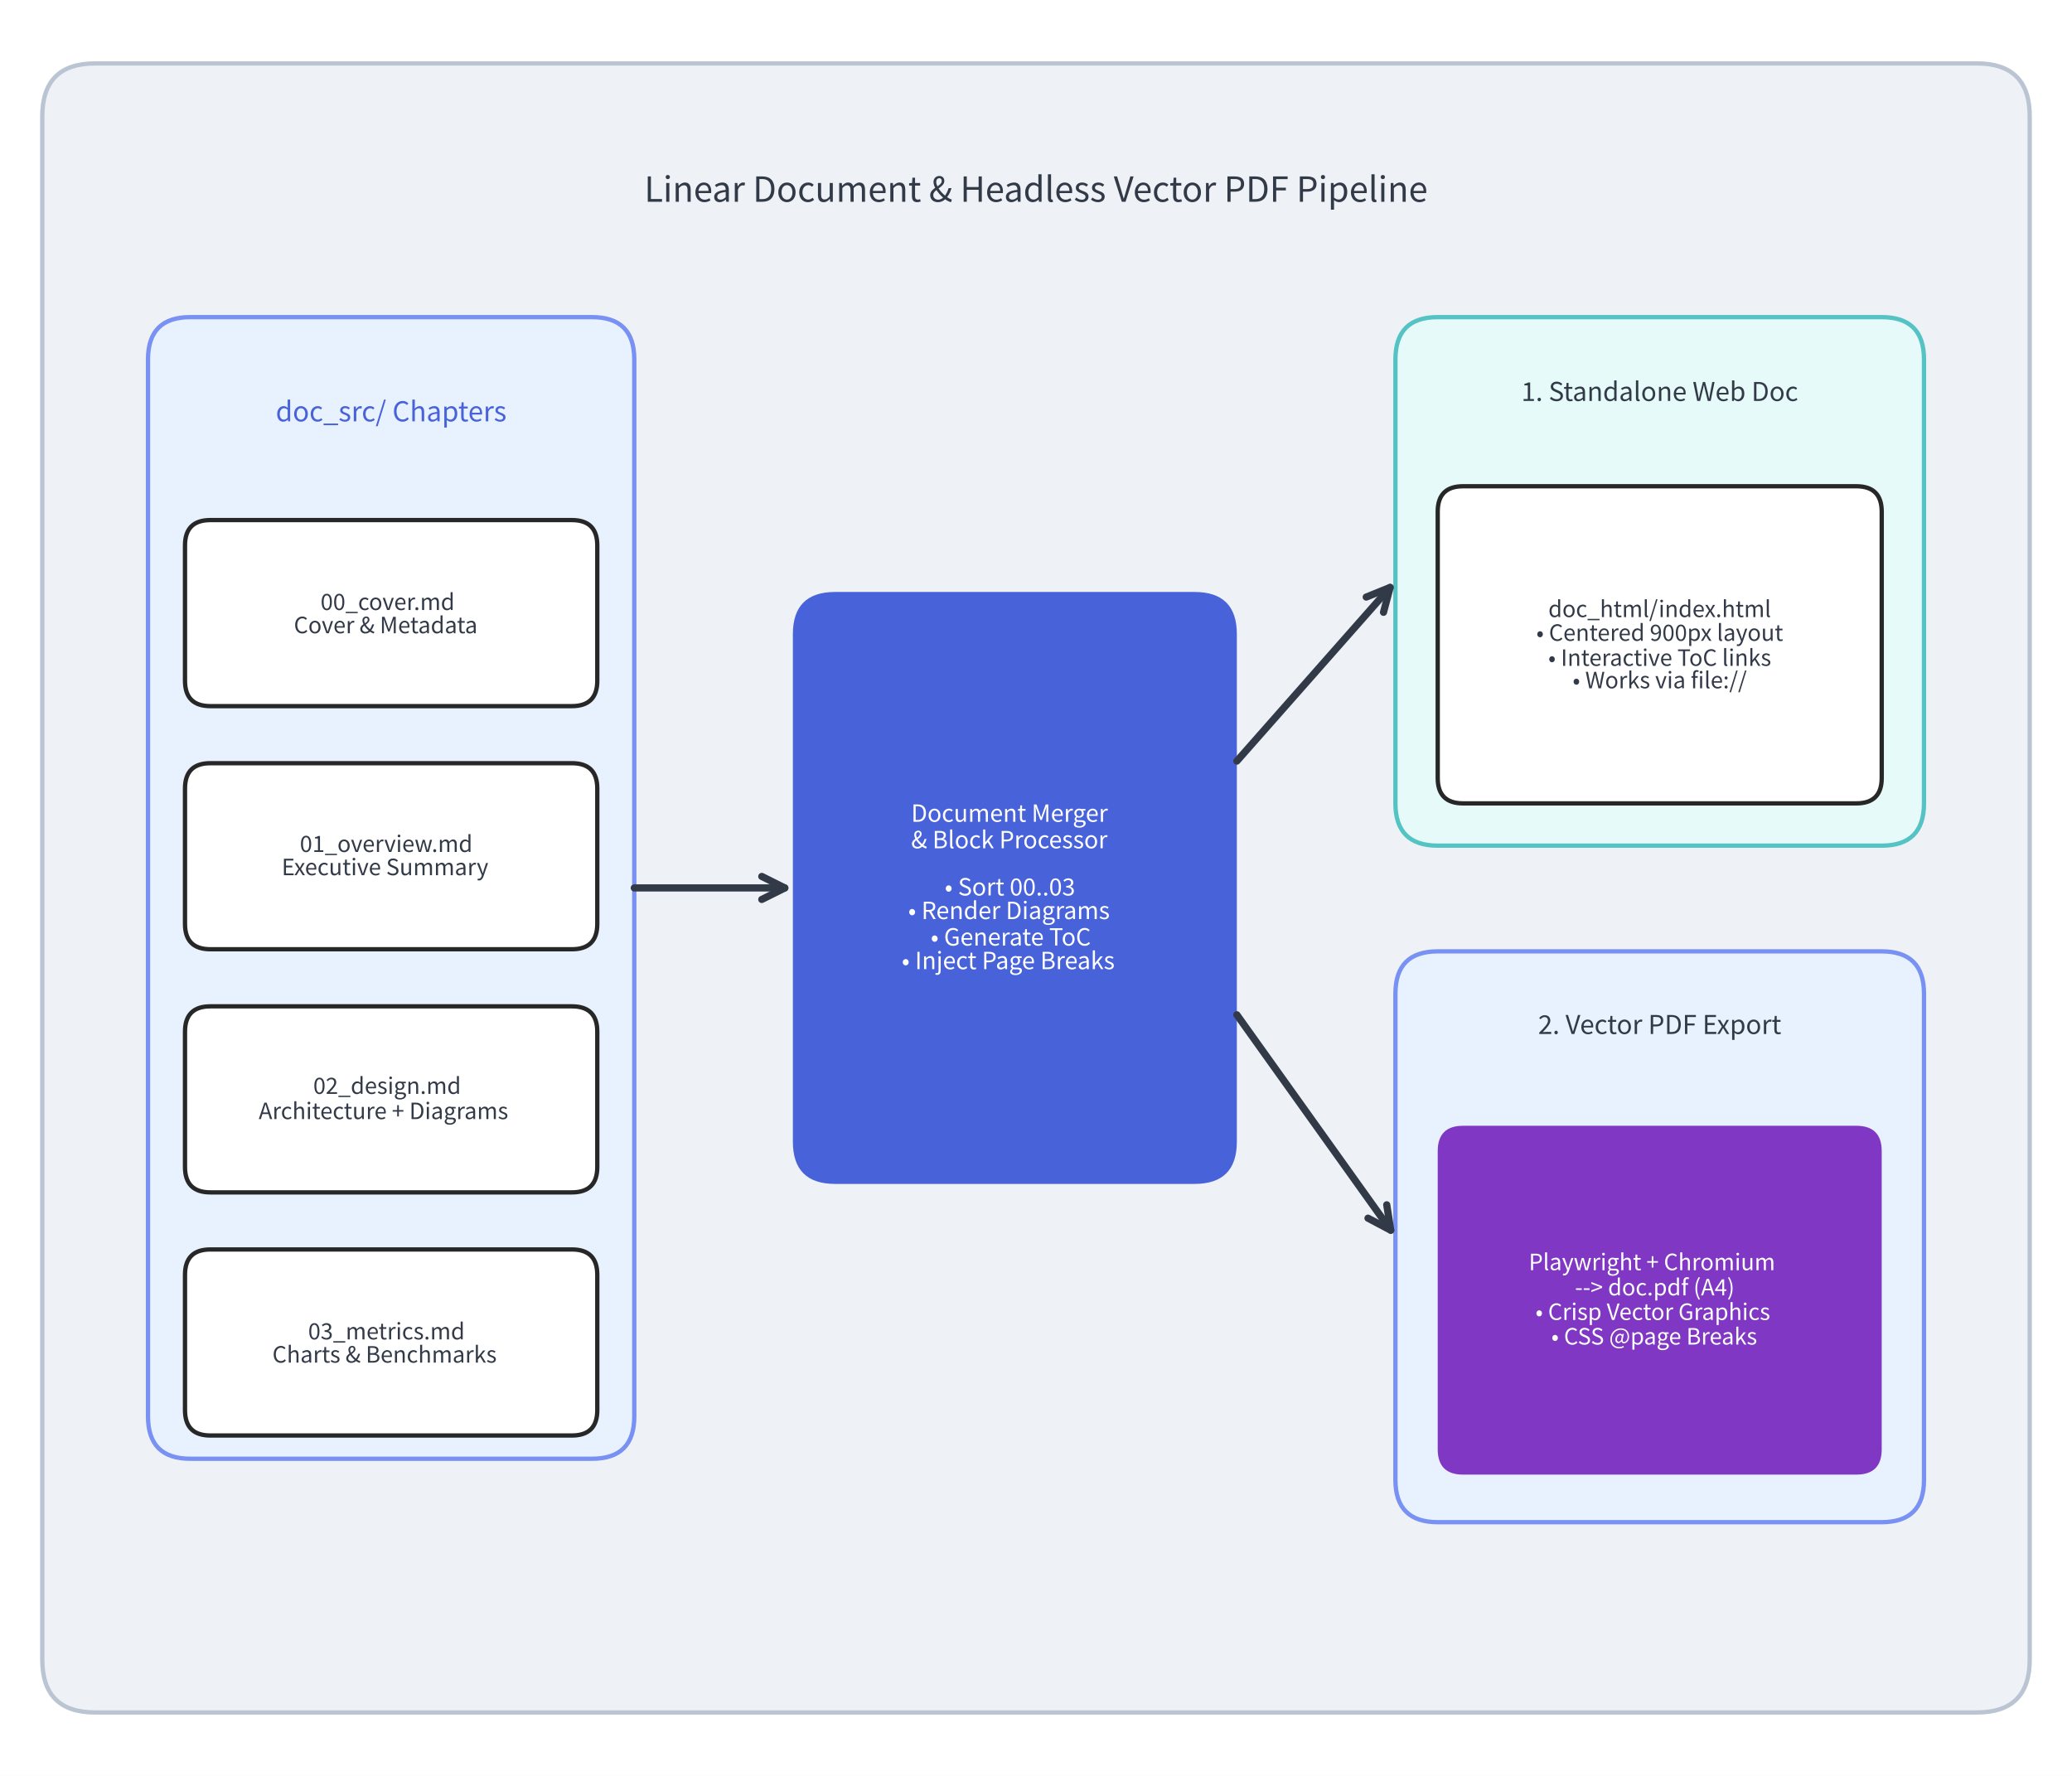
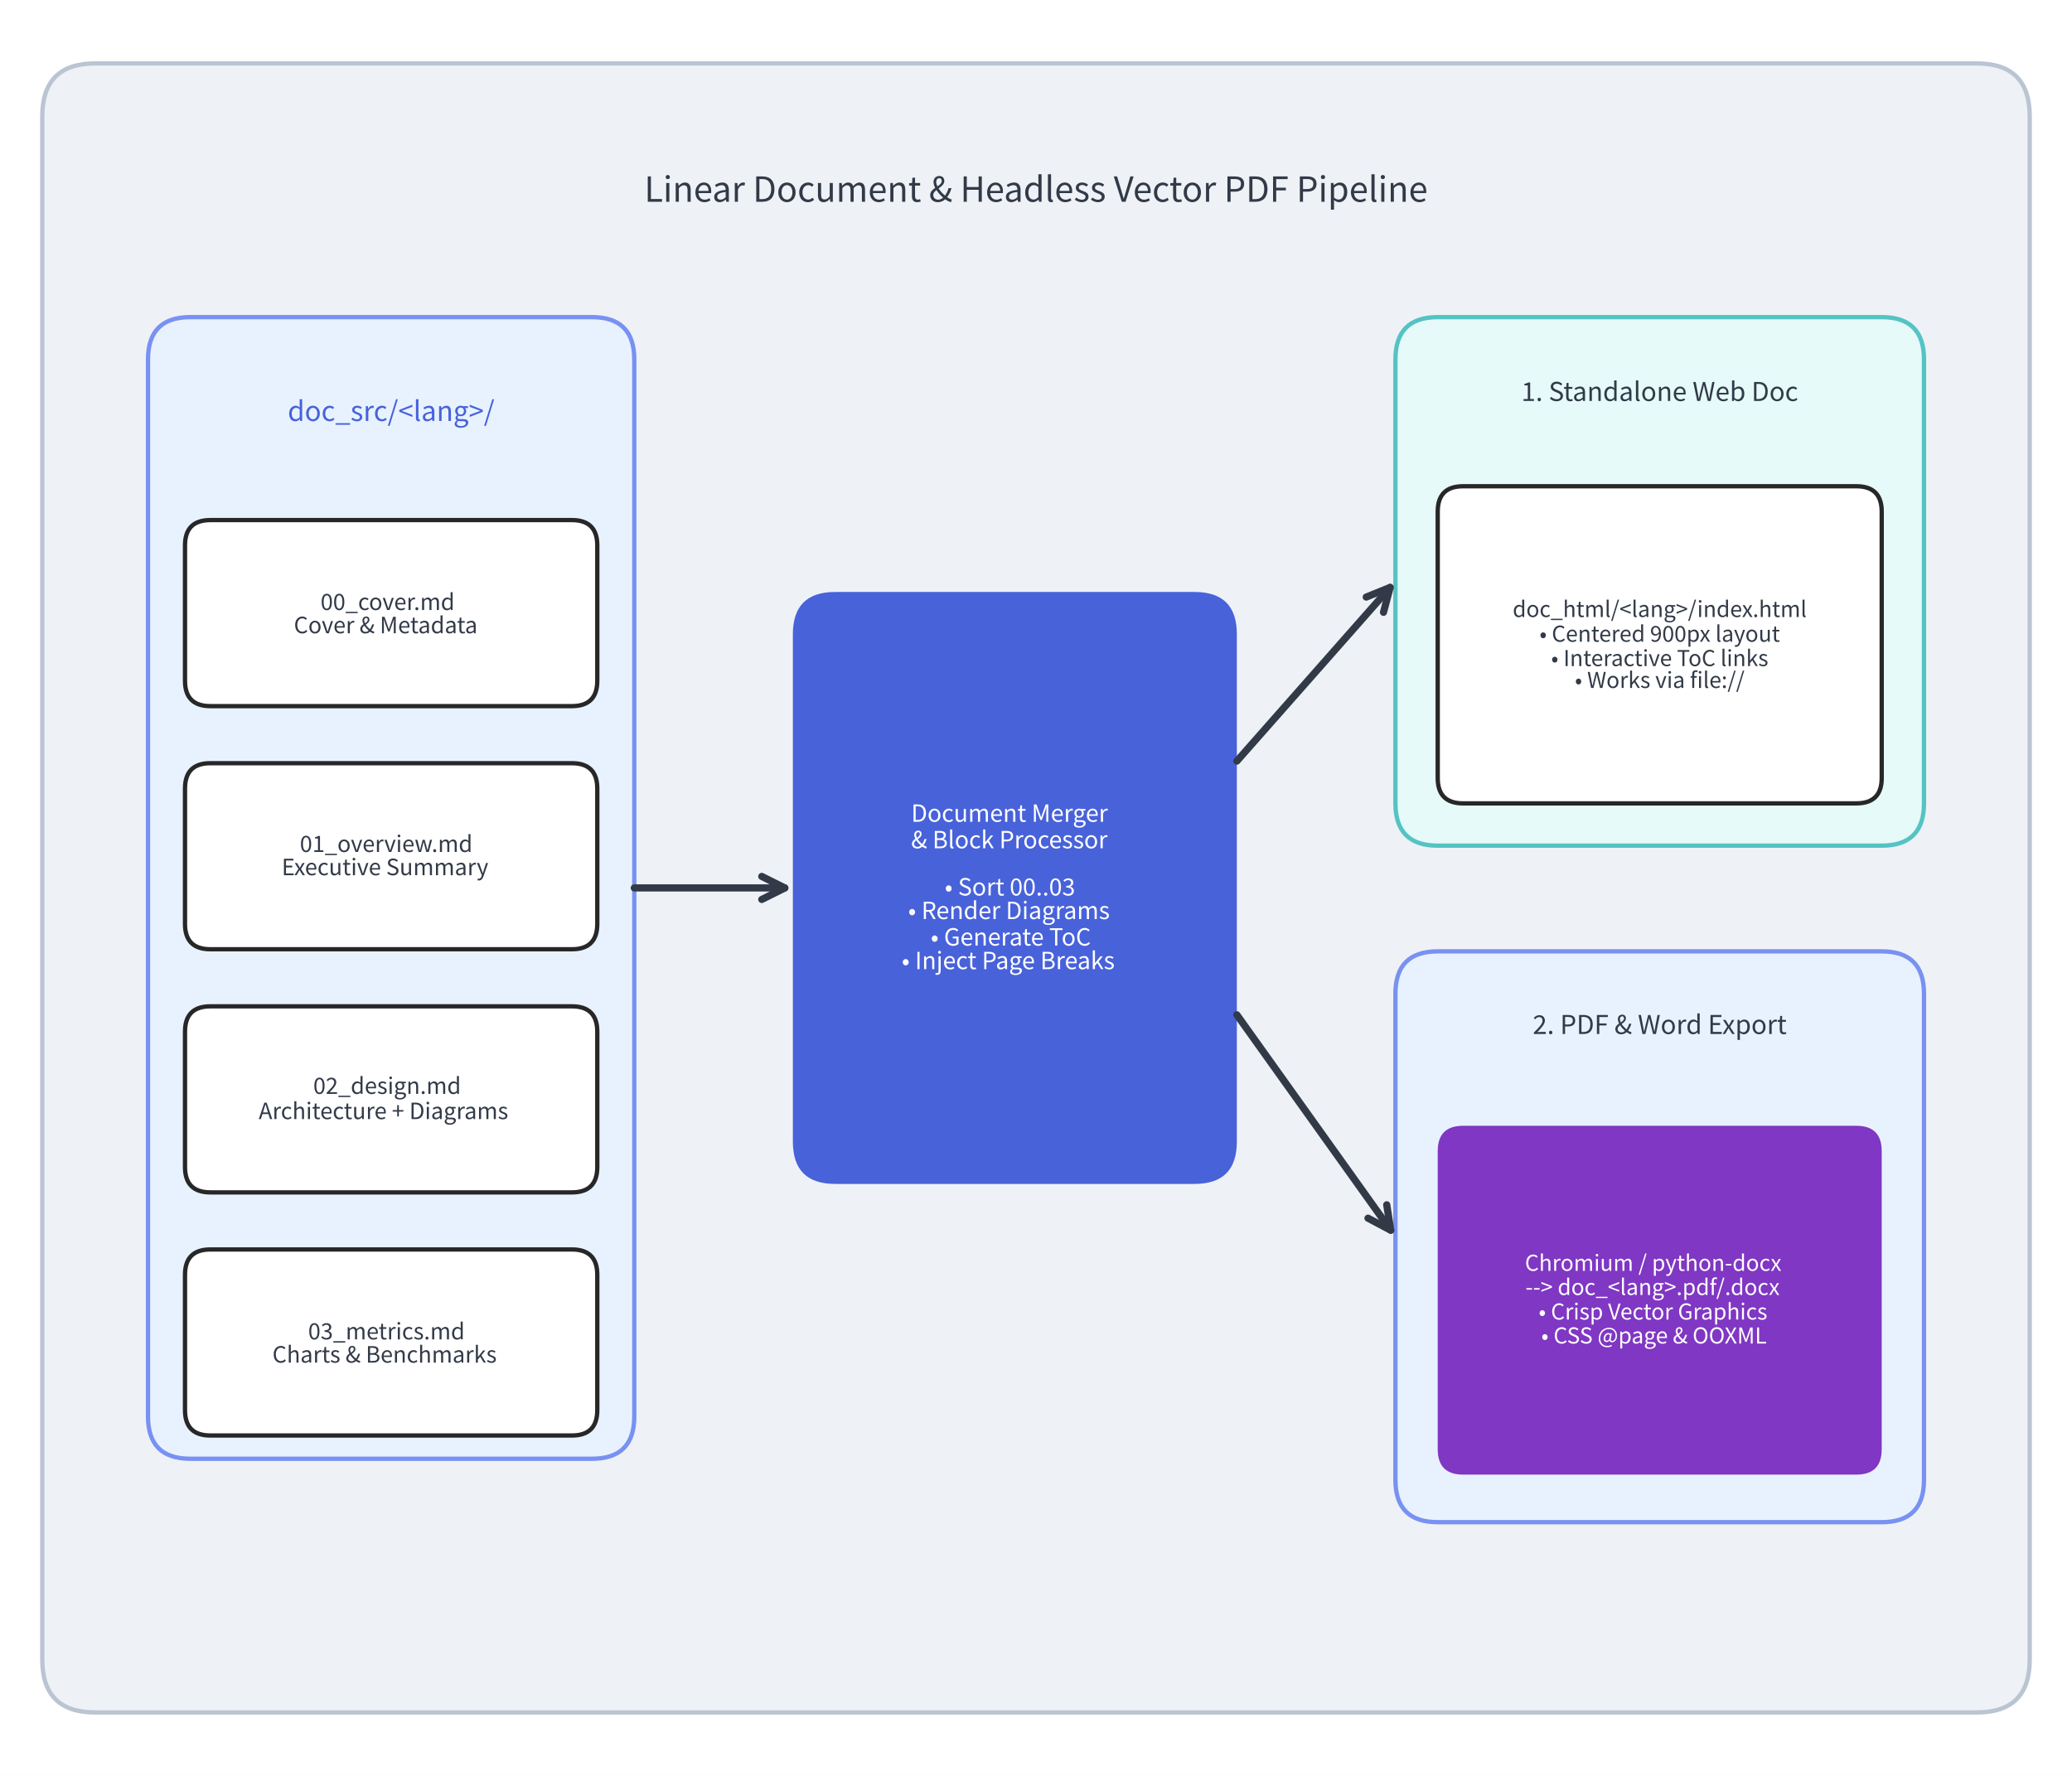
<svg xmlns="http://www.w3.org/2000/svg" width="720pt" height="617.143pt" viewBox="0 0 720 617.143" version="1.1">
  <defs>
    <style type="text/css">*{stroke-linejoin: round; stroke-linecap: butt}</style>
  </defs>
  <g id="figure_1">
    <g id="patch_1">
      <path d="M 0 617.143  L 720 617.143  L 720 0  L 0 0  z " style="fill: #ffffff" />
    </g>
    <g id="axes_1">
      <g id="patch_2">
        <path d="M 360 595.102  L 33.061 595.102  Q 14.694 595.102 14.694 576.735  L 14.694 40.408  Q 14.694 22.041 33.061 22.041  L 686.939 22.041  Q 705.306 22.041 705.306 40.408  L 705.306 576.735  Q 705.306 595.102 686.939 595.102  z " clip-path="url(#pecbf88852a)" style="fill: #eef2f6; stroke: #bac4d2; stroke-width: 1.5; stroke-linejoin: miter" />
      </g>
      <g id="text_1">
        <g clip-path="url(#pecbf88852a)">
          <text style="font-size: 12px; font-family: 'drawlib-cjk-japanese-noto-sans-bold', 'Noto Sans CJK JP'; text-anchor: middle; fill: #323a48" x="360" y="70.112" transform="rotate(-0 360 70.11245)">Linear Document &amp; Headless Vector PDF Pipeline</text>
        </g>
      </g>
      <g id="patch_3">
        <path d="M 135.918 506.939  L 66.122 506.939  Q 51.429 506.939 51.429 492.245  L 51.429 124.898  Q 51.429 110.204 66.122 110.204  L 205.714 110.204  Q 220.408 110.204 220.408 124.898  L 220.408 492.245  Q 220.408 506.939 205.714 506.939  z " clip-path="url(#pecbf88852a)" style="fill: #e8f2ff; stroke: #7891f2; stroke-width: 1.5; stroke-linejoin: miter" />
      </g>
      <g id="text_2">
        <g clip-path="url(#pecbf88852a)">
-           <text style="font-size: 9.5px; font-family: 'drawlib-cjk-japanese-noto-sans-bold', 'Noto Sans CJK JP'; text-anchor: middle; fill: #4862da" x="135.918" y="146.424" transform="rotate(-0 135.9184 146.4241)">doc_src/ Chapters</text>
+           <text style="font-size: 9.5px; font-family: 'drawlib-cjk-japanese-noto-sans-bold', 'Noto Sans CJK JP'; text-anchor: middle; fill: #4862da" x="135.918" y="146.291" transform="rotate(-0 135.9184 146.2912)">doc_src/&lt;lang&gt;/</text>
        </g>
      </g>
      <g id="patch_4">
        <path d="M 135.918 245.388  L 73.102 245.388  Q 64.286 245.388 64.286 236.571  L 64.286 189.551  Q 64.286 180.735 73.102 180.735  L 198.735 180.735  Q 207.551 180.735 207.551 189.551  L 207.551 236.571  Q 207.551 245.388 198.735 245.388  z " clip-path="url(#pecbf88852a)" style="fill: #ffffff; stroke: #272727; stroke-width: 1.5; stroke-linejoin: miter" />
      </g>
      <g id="text_3">
        <g clip-path="url(#pecbf88852a)">
          <text style="font-size: 7.8px; font-family: 'drawlib-cjk-japanese-noto-sans-bold', 'Noto Sans CJK JP'; fill: #323a48" transform="translate(111.3874 211.9887)">00_cover.md</text>
        </g>
        <g clip-path="url(#pecbf88852a)">
          <text style="font-size: 7.8px; font-family: 'drawlib-cjk-japanese-noto-sans-bold', 'Noto Sans CJK JP'; fill: #323a48" transform="translate(102.1115 220.0617)">Cover &amp; Metadata</text>
        </g>
      </g>
      <g id="patch_5">
        <path d="M 135.918 329.878  L 73.102 329.878  Q 64.286 329.878 64.286 321.061  L 64.286 274.041  Q 64.286 265.224 73.102 265.224  L 198.735 265.224  Q 207.551 265.224 207.551 274.041  L 207.551 321.061  Q 207.551 329.878 198.735 329.878  z " clip-path="url(#pecbf88852a)" style="fill: #ffffff; stroke: #272727; stroke-width: 1.5; stroke-linejoin: miter" />
      </g>
      <g id="text_4">
        <g clip-path="url(#pecbf88852a)">
          <text style="font-size: 7.8px; font-family: 'drawlib-cjk-japanese-noto-sans-bold', 'Noto Sans CJK JP'; fill: #323a48" transform="translate(104.1925 296.0727)">01_overview.md</text>
        </g>
        <g clip-path="url(#pecbf88852a)">
          <text style="font-size: 7.8px; font-family: 'drawlib-cjk-japanese-noto-sans-bold', 'Noto Sans CJK JP'; fill: #323a48" transform="translate(97.88057 304.1457)">Executive Summary</text>
        </g>
      </g>
      <g id="patch_6">
        <path d="M 135.918 414.367  L 73.102 414.367  Q 64.286 414.367 64.286 405.551  L 64.286 358.531  Q 64.286 349.714 73.102 349.714  L 198.735 349.714  Q 207.551 349.714 207.551 358.531  L 207.551 405.551  Q 207.551 414.367 198.735 414.367  z " clip-path="url(#pecbf88852a)" style="fill: #ffffff; stroke: #272727; stroke-width: 1.5; stroke-linejoin: miter" />
      </g>
      <g id="text_5">
        <g clip-path="url(#pecbf88852a)">
          <text style="font-size: 7.8px; font-family: 'drawlib-cjk-japanese-noto-sans-bold', 'Noto Sans CJK JP'; fill: #323a48" transform="translate(108.8438 380.1457)">02_design.md</text>
        </g>
        <g clip-path="url(#pecbf88852a)">
          <text style="font-size: 7.8px; font-family: 'drawlib-cjk-japanese-noto-sans-bold', 'Noto Sans CJK JP'; fill: #323a48" transform="translate(89.89166 388.9048)">Architecture + Diagrams</text>
        </g>
      </g>
      <g id="patch_7">
        <path d="M 135.918 498.857  L 73.102 498.857  Q 64.286 498.857 64.286 490.041  L 64.286 443.02  Q 64.286 434.204 73.102 434.204  L 198.735 434.204  Q 207.551 434.204 207.551 443.02  L 207.551 490.041  Q 207.551 498.857 198.735 498.857  z " clip-path="url(#pecbf88852a)" style="fill: #ffffff; stroke: #272727; stroke-width: 1.5; stroke-linejoin: miter" />
      </g>
      <g id="text_6">
        <g clip-path="url(#pecbf88852a)">
          <text style="font-size: 7.8px; font-family: 'drawlib-cjk-japanese-noto-sans-bold', 'Noto Sans CJK JP'; fill: #323a48" transform="translate(107.0736 465.4581)">03_metrics.md</text>
        </g>
        <g clip-path="url(#pecbf88852a)">
          <text style="font-size: 7.8px; font-family: 'drawlib-cjk-japanese-noto-sans-bold', 'Noto Sans CJK JP'; fill: #323a48" transform="translate(94.65393 473.5311)">Charts &amp; Benchmarks</text>
        </g>
      </g>
      <g id="patch_8">
        <path d="M 352.653 411.429  L 290.204 411.429  Q 275.51 411.429 275.51 396.735  L 275.51 220.408  Q 275.51 205.714 290.204 205.714  L 415.102 205.714  Q 429.796 205.714 429.796 220.408  L 429.796 396.735  Q 429.796 411.429 415.102 411.429  z " clip-path="url(#pecbf88852a)" style="fill: #4862da" />
      </g>
      <g id="text_7">
        <g clip-path="url(#pecbf88852a)">
          <text style="font-size: 8.2px; font-family: 'drawlib-cjk-japanese-noto-sans-bold', 'Noto Sans CJK JP'; fill: #ffffff" transform="translate(316.6115 285.5749)">Document Merger</text>
        </g>
        <g clip-path="url(#pecbf88852a)">
          <text style="font-size: 8.2px; font-family: 'drawlib-cjk-japanese-noto-sans-bold', 'Noto Sans CJK JP'; fill: #ffffff" transform="translate(316.5987 294.7833)">&amp; Block Processor</text>
        </g>
        <g clip-path="url(#pecbf88852a)">
          <text style="font-size: 8.2px; font-family: 'drawlib-cjk-japanese-noto-sans-bold', 'Noto Sans CJK JP'; fill: #ffffff" transform="translate(352.6531 302.9833)" />
        </g>
        <g clip-path="url(#pecbf88852a)">
          <text style="font-size: 8.2px; font-family: 'drawlib-cjk-japanese-noto-sans-bold', 'Noto Sans CJK JP'; fill: #ffffff" transform="translate(328.2625 311.1833)">• Sort 00..03</text>
        </g>
        <g clip-path="url(#pecbf88852a)">
          <text style="font-size: 8.2px; font-family: 'drawlib-cjk-japanese-noto-sans-bold', 'Noto Sans CJK JP'; fill: #ffffff" transform="translate(315.5647 319.3833)">• Render Diagrams</text>
        </g>
        <g clip-path="url(#pecbf88852a)">
          <text style="font-size: 8.2px; font-family: 'drawlib-cjk-japanese-noto-sans-bold', 'Noto Sans CJK JP'; fill: #ffffff" transform="translate(323.3976 328.5916)">• Generate ToC</text>
        </g>
        <g clip-path="url(#pecbf88852a)">
          <text style="font-size: 8.2px; font-family: 'drawlib-cjk-japanese-noto-sans-bold', 'Noto Sans CJK JP'; fill: #ffffff" transform="translate(313.3321 336.7916)">• Inject Page Breaks</text>
        </g>
      </g>
      <g id="patch_9">
        <path d="M 220.408 308.571  L 272.715 308.571  " clip-path="url(#pecbf88852a)" style="fill: none; stroke: #323a48; stroke-width: 2.5; stroke-linecap: round" />
        <path d="M 264.715 304.571  L 272.715 308.571  L 264.715 312.571  " clip-path="url(#pecbf88852a)" style="fill: none; stroke: #323a48; stroke-width: 2.5; stroke-linecap: round" />
      </g>
      <g id="patch_10">
        <path d="M 576.735 293.878  L 499.592 293.878  Q 484.898 293.878 484.898 279.184  L 484.898 124.898  Q 484.898 110.204 499.592 110.204  L 653.878 110.204  Q 668.571 110.204 668.571 124.898  L 668.571 279.184  Q 668.571 293.878 653.878 293.878  z " clip-path="url(#pecbf88852a)" style="fill: #e6fafa; stroke: #55c3c3; stroke-width: 1.5; stroke-linejoin: miter" />
      </g>
      <g id="text_8">
        <g clip-path="url(#pecbf88852a)">
          <text style="font-size: 9px; font-family: 'drawlib-cjk-japanese-noto-sans-bold', 'Noto Sans CJK JP'; text-anchor: middle; fill: #323a48" x="576.735" y="139.338" transform="rotate(-0 576.7347 139.3384)">1. Standalone Web Doc</text>
        </g>
      </g>
      <g id="patch_11">
        <path d="M 576.735 279.184  L 508.408 279.184  Q 499.592 279.184 499.592 270.367  L 499.592 177.796  Q 499.592 168.98 508.408 168.98  L 645.061 168.98  Q 653.878 168.98 653.878 177.796  L 653.878 270.367  Q 653.878 279.184 645.061 279.184  z " clip-path="url(#pecbf88852a)" style="fill: #ffffff; stroke: #272727; stroke-width: 1.5; stroke-linejoin: miter" />
      </g>
      <g id="text_9">
        <g clip-path="url(#pecbf88852a)">
-           <text style="font-size: 7.8px; font-family: 'drawlib-cjk-japanese-noto-sans-regular', 'Noto Sans CJK JP'; fill: #323a48" transform="translate(538.0339 214.4401)">doc_html/index.html</text>
+           <text style="font-size: 7.6px; font-family: 'drawlib-cjk-japanese-noto-sans-regular', 'Noto Sans CJK JP'; fill: #323a48" transform="translate(525.6383 214.4178)">doc_html/&lt;lang&gt;/index.html</text>
        </g>
        <g clip-path="url(#pecbf88852a)">
-           <text style="font-size: 7.8px; font-family: 'drawlib-cjk-japanese-noto-sans-regular', 'Noto Sans CJK JP'; fill: #323a48" transform="translate(533.8377 222.7008)">• Centered 900px layout</text>
+           <text style="font-size: 7.6px; font-family: 'drawlib-cjk-japanese-noto-sans-regular', 'Noto Sans CJK JP'; fill: #323a48" transform="translate(534.9377 223.0058)">• Centered 900px layout</text>
        </g>
        <g clip-path="url(#pecbf88852a)">
-           <text style="font-size: 7.8px; font-family: 'drawlib-cjk-japanese-noto-sans-regular', 'Noto Sans CJK JP'; fill: #323a48" transform="translate(537.9876 231.3905)">• Interactive ToC links</text>
+           <text style="font-size: 7.6px; font-family: 'drawlib-cjk-japanese-noto-sans-regular', 'Noto Sans CJK JP'; fill: #323a48" transform="translate(538.9811 231.4726)">• Interactive ToC links</text>
        </g>
        <g clip-path="url(#pecbf88852a)">
-           <text style="font-size: 7.8px; font-family: 'drawlib-cjk-japanese-noto-sans-regular', 'Noto Sans CJK JP'; fill: #323a48" transform="translate(546.4585 239.1905)">• Works via file://</text>
+           <text style="font-size: 7.6px; font-family: 'drawlib-cjk-japanese-noto-sans-regular', 'Noto Sans CJK JP'; fill: #323a48" transform="translate(547.2348 239.0726)">• Works via file://</text>
        </g>
      </g>
      <g id="patch_12">
        <path d="M 576.735 528.98  L 499.592 528.98  Q 484.898 528.98 484.898 514.286  L 484.898 345.306  Q 484.898 330.612 499.592 330.612  L 653.878 330.612  Q 668.571 330.612 668.571 345.306  L 668.571 514.286  Q 668.571 528.98 653.878 528.98  z " clip-path="url(#pecbf88852a)" style="fill: #e8f2ff; stroke: #7891f2; stroke-width: 1.5; stroke-linejoin: miter" />
      </g>
      <g id="text_10">
        <g clip-path="url(#pecbf88852a)">
-           <text style="font-size: 9px; font-family: 'drawlib-cjk-japanese-noto-sans-bold', 'Noto Sans CJK JP'; text-anchor: middle; fill: #323a48" x="576.735" y="359.319" transform="rotate(-0 576.7347 359.319)">2. Vector PDF Export</text>
+           <text style="font-size: 9px; font-family: 'drawlib-cjk-japanese-noto-sans-bold', 'Noto Sans CJK JP'; text-anchor: middle; fill: #323a48" x="576.735" y="359.319" transform="rotate(-0 576.7347 359.319)">2. PDF &amp; Word Export</text>
        </g>
      </g>
      <g id="patch_13">
        <path d="M 576.735 512.449  L 508.408 512.449  Q 499.592 512.449 499.592 503.633  L 499.592 400.041  Q 499.592 391.224 508.408 391.224  L 645.061 391.224  Q 653.878 391.224 653.878 400.041  L 653.878 503.633  Q 653.878 512.449 645.061 512.449  z " clip-path="url(#pecbf88852a)" style="fill: #8037c3" />
      </g>
      <g id="text_11">
        <g clip-path="url(#pecbf88852a)">
-           <text style="font-size: 7.8px; font-family: 'drawlib-cjk-japanese-noto-sans-bold', 'Noto Sans CJK JP'; fill: #ffffff" transform="translate(531.2333 441.4006)">Playwright + Chromium</text>
+           <text style="font-size: 7.6px; font-family: 'drawlib-cjk-japanese-noto-sans-bold', 'Noto Sans CJK JP'; fill: #ffffff" transform="translate(529.9068 441.6337)">Chromium / python-docx</text>
        </g>
        <g clip-path="url(#pecbf88852a)">
-           <text style="font-size: 7.8px; font-family: 'drawlib-cjk-japanese-noto-sans-bold', 'Noto Sans CJK JP'; fill: #ffffff" transform="translate(547.2775 450.1597)">--&gt; doc.pdf (A4)</text>
+           <text style="font-size: 7.6px; font-family: 'drawlib-cjk-japanese-noto-sans-bold', 'Noto Sans CJK JP'; fill: #ffffff" transform="translate(530.0624 450.0246)">--&gt; doc_&lt;lang&gt;.pdf/.docx</text>
        </g>
        <g clip-path="url(#pecbf88852a)">
-           <text style="font-size: 7.8px; font-family: 'drawlib-cjk-japanese-noto-sans-bold', 'Noto Sans CJK JP'; fill: #ffffff" transform="translate(533.5385 458.7007)">• Crisp Vector Graphics</text>
+           <text style="font-size: 7.6px; font-family: 'drawlib-cjk-japanese-noto-sans-bold', 'Noto Sans CJK JP'; fill: #ffffff" transform="translate(534.6461 458.5592)">• Crisp Vector Graphics</text>
        </g>
        <g clip-path="url(#pecbf88852a)">
-           <text style="font-size: 7.8px; font-family: 'drawlib-cjk-japanese-noto-sans-bold', 'Noto Sans CJK JP'; fill: #ffffff" transform="translate(539.054 467.2417)">• CSS @page Breaks</text>
+           <text style="font-size: 7.6px; font-family: 'drawlib-cjk-japanese-noto-sans-bold', 'Noto Sans CJK JP'; fill: #ffffff" transform="translate(535.554 466.8812)">• CSS @page &amp; OOXML</text>
        </g>
      </g>
      <g id="patch_14">
        <path d="M 429.796 264.49  L 483.049 204.137  " clip-path="url(#pecbf88852a)" style="fill: none; stroke: #323a48; stroke-width: 2.5; stroke-linecap: round" />
        <path d="M 474.756 207.489  L 483.049 204.137  L 480.755 212.782  " clip-path="url(#pecbf88852a)" style="fill: none; stroke: #323a48; stroke-width: 2.5; stroke-linecap: round" />
      </g>
      <g id="patch_15">
        <path d="M 429.796 352.653  L 483.273 427.521  " clip-path="url(#pecbf88852a)" style="fill: none; stroke: #323a48; stroke-width: 2.5; stroke-linecap: round" />
        <path d="M 481.878 418.687  L 483.273 427.521  L 475.369 423.337  " clip-path="url(#pecbf88852a)" style="fill: none; stroke: #323a48; stroke-width: 2.5; stroke-linecap: round" />
      </g>
    </g>
  </g>
  <defs>
    <clipPath id="pecbf88852a">
      <rect x="0" y="0" width="720" height="617.143" />
    </clipPath>
  </defs>
</svg>
